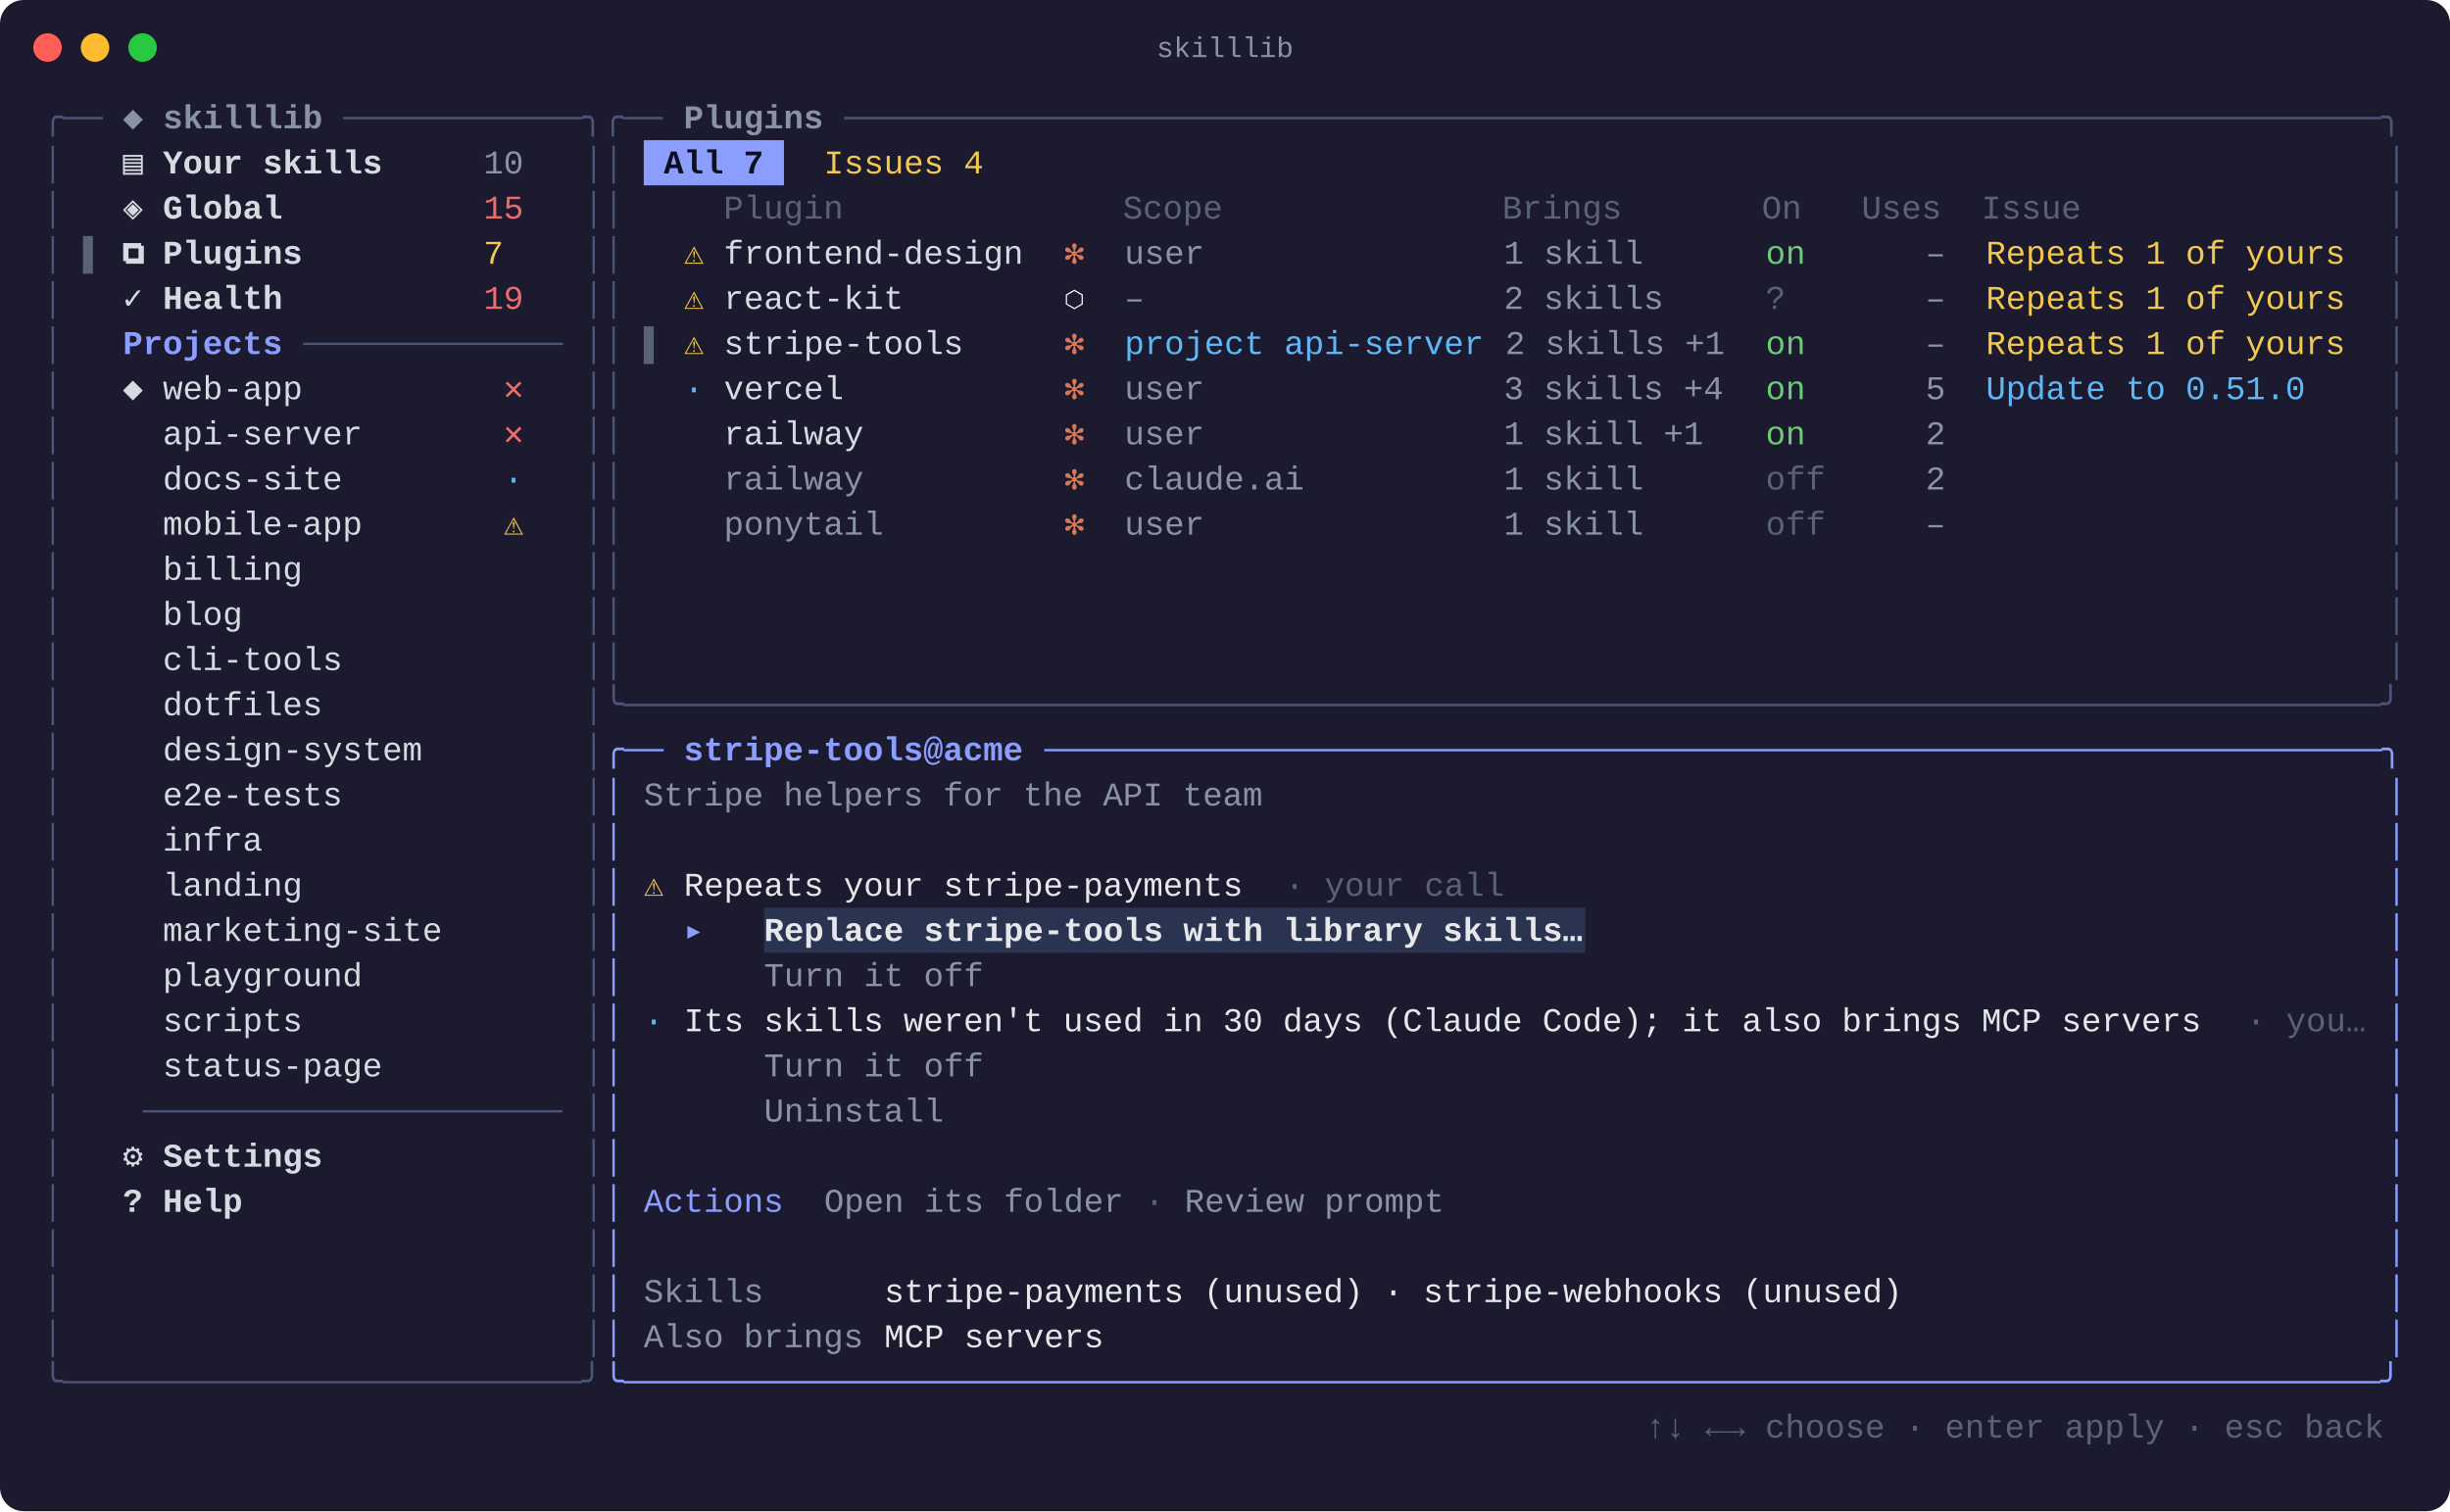
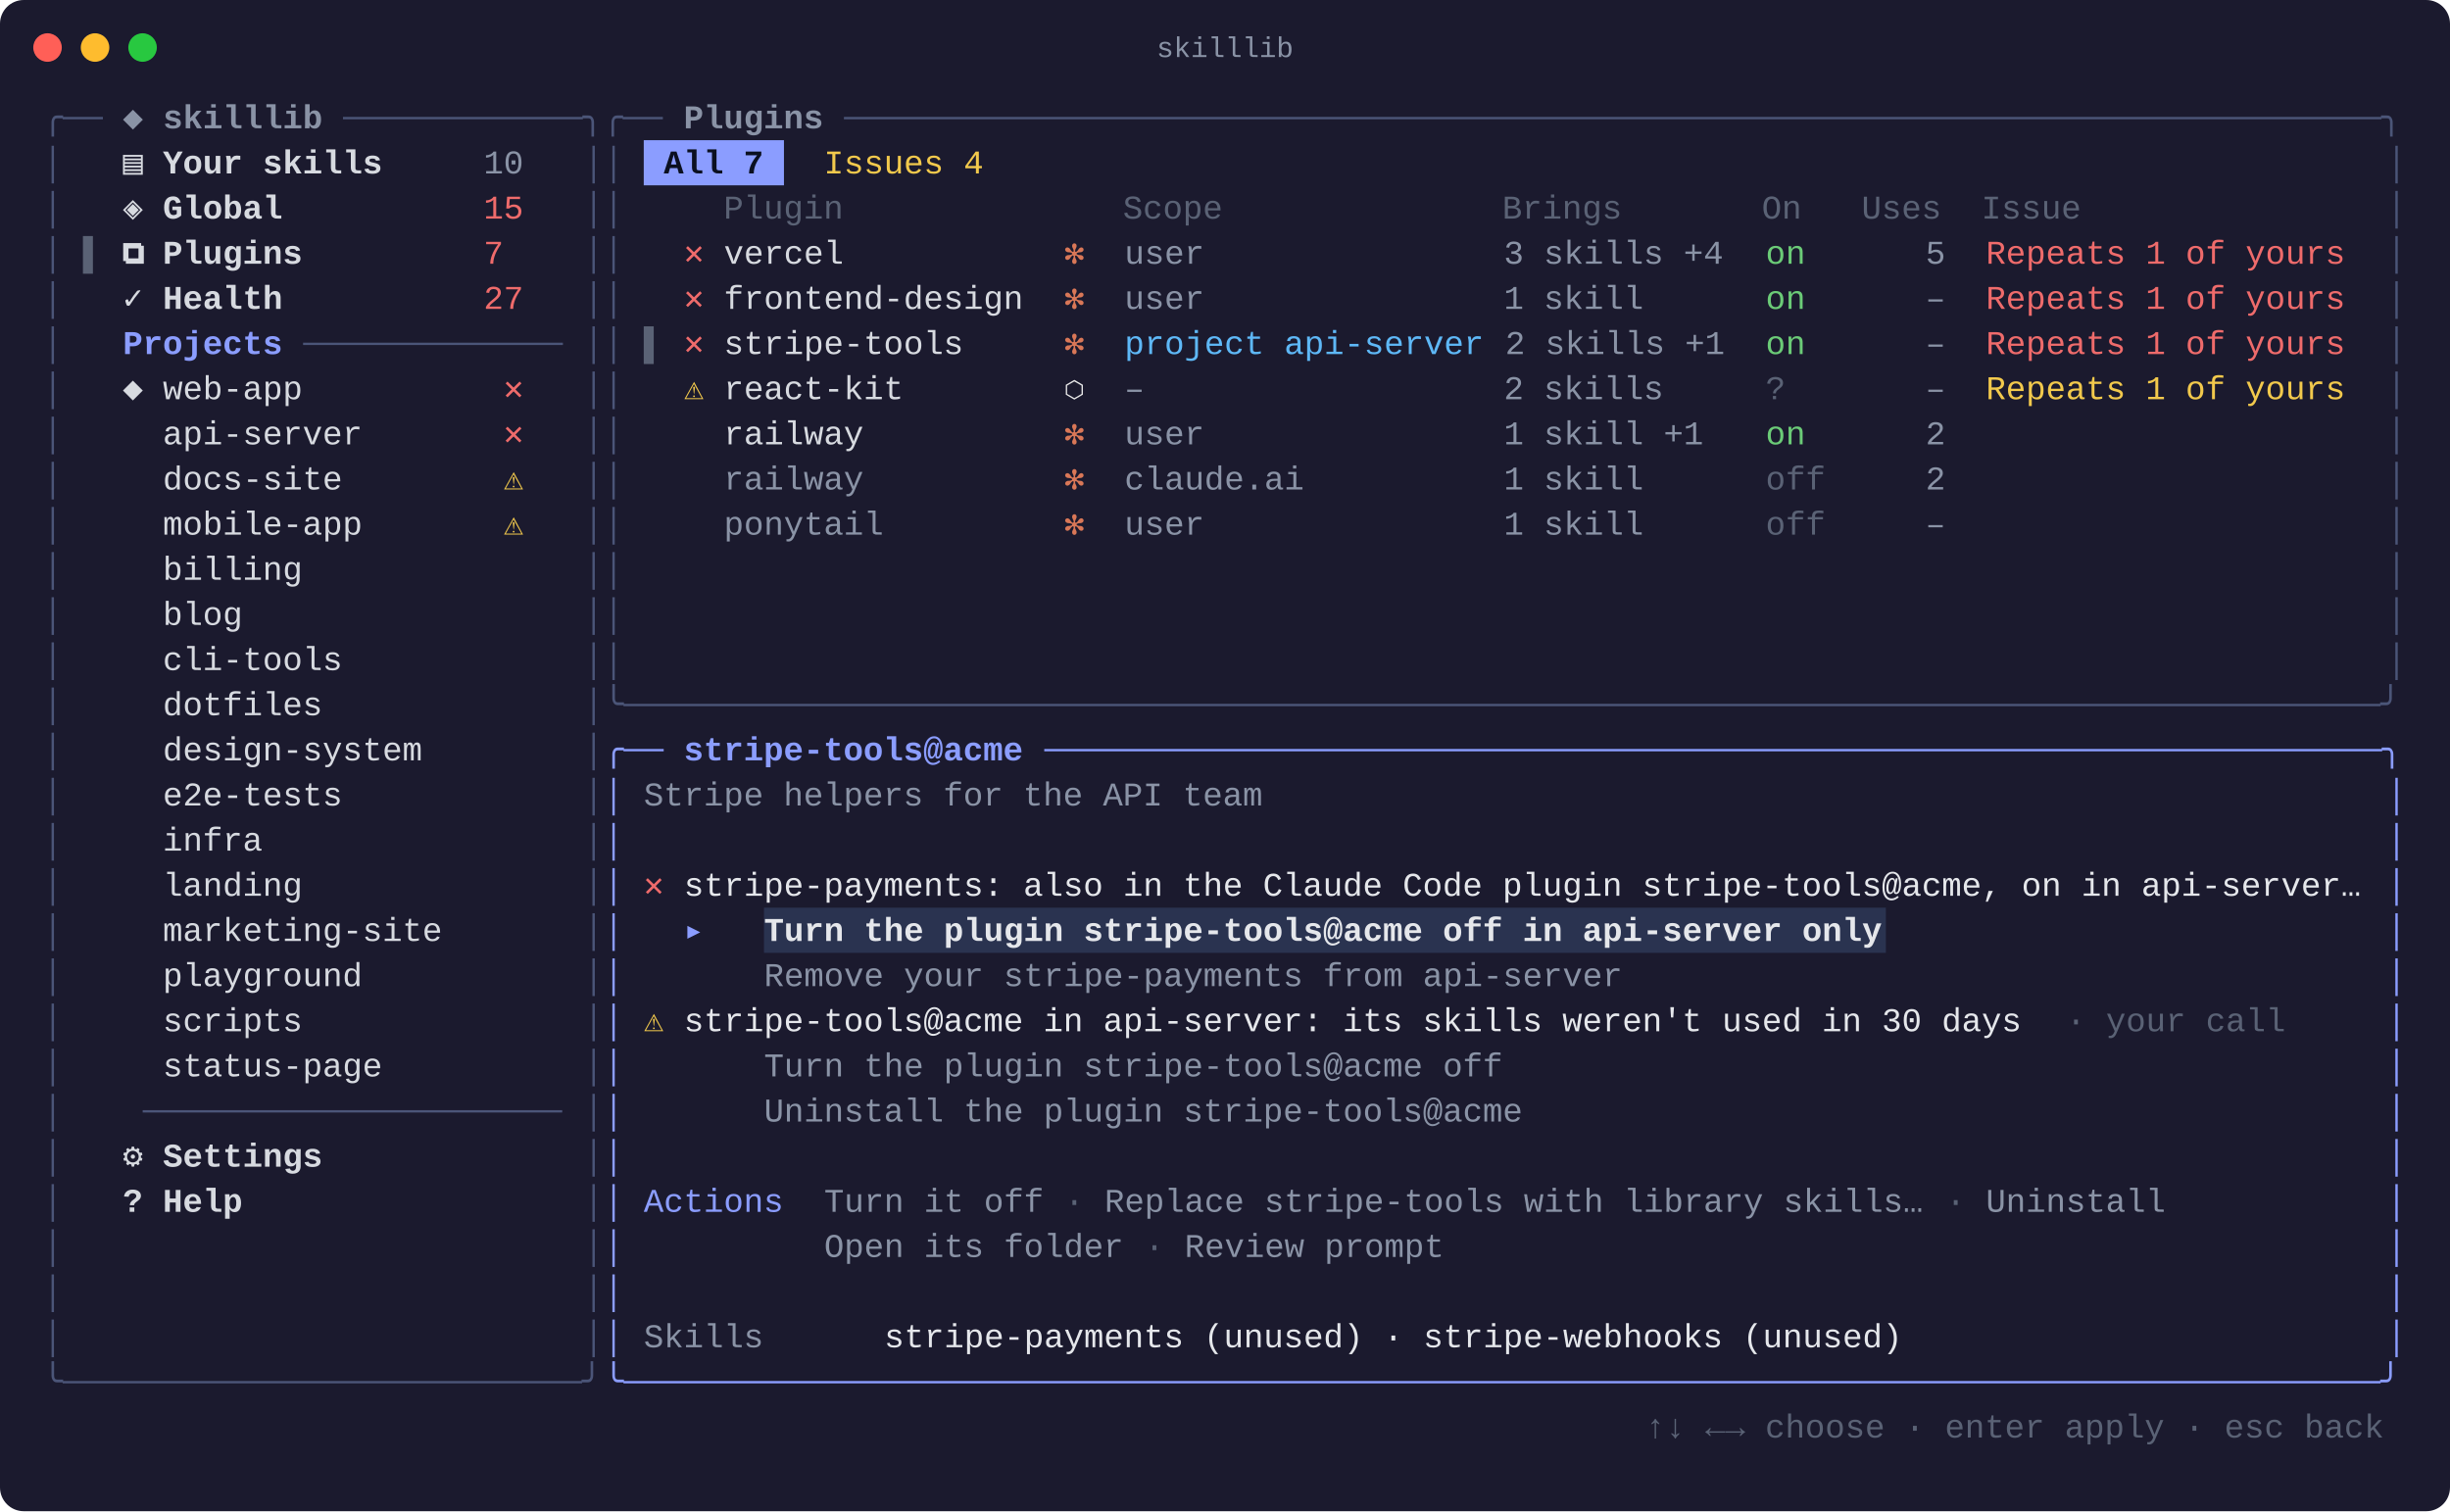
<svg xmlns="http://www.w3.org/2000/svg" width="1031" height="636" viewBox="0 0 1031 636" font-family="SFMono-Regular, Menlo, Consolas, 'Liberation Mono', monospace" font-size="14">
  <rect width="1031" height="636" rx="10" fill="#1b1a2e" />
  <circle cx="20" cy="20" r="6" fill="#ff5f57" />
  <circle cx="40" cy="20" r="6" fill="#febc2e" />
  <circle cx="60" cy="20" r="6" fill="#28c840" />
  <text x="515.5" y="24" fill="#8a93a6" font-size="12" text-anchor="middle">skilllib</text>
  <text x="18.0" y="54.0" fill="#4b5578" xml:space="preserve" textLength="25.3" lengthAdjust="spacingAndGlyphs">╭──</text>
  <text x="43.3" y="54.0" fill="#8a93a6" font-weight="bold" xml:space="preserve" textLength="101.2" lengthAdjust="spacingAndGlyphs"> ◆ skilllib </text>
  <text x="144.4" y="54.0" fill="#4b5578" xml:space="preserve" textLength="134.9" lengthAdjust="spacingAndGlyphs">────────────╮╭──</text>
  <text x="279.3" y="54.0" fill="#8a93a6" font-weight="bold" xml:space="preserve" textLength="75.9" lengthAdjust="spacingAndGlyphs"> Plugins </text>
  <text x="355.2" y="54.0" fill="#4b5578" xml:space="preserve" textLength="657.5" lengthAdjust="spacingAndGlyphs">─────────────────────────────────────────────────────────────────────────────╮</text>
  <text x="18.0" y="73.0" fill="#4b5578" xml:space="preserve" textLength="8.4" lengthAdjust="spacingAndGlyphs">│</text>
  <text x="51.7" y="73.0" fill="#d7dae0" font-weight="bold" xml:space="preserve" textLength="151.7" lengthAdjust="spacingAndGlyphs">▤ Your skills     </text>
  <text x="203.5" y="73.0" fill="#8a93a6" xml:space="preserve" textLength="33.7" lengthAdjust="spacingAndGlyphs">10  </text>
  <text x="245.6" y="73.0" fill="#4b5578" xml:space="preserve" textLength="16.9" lengthAdjust="spacingAndGlyphs">││</text>
  <rect x="270.9" y="59.0" width="59.0" height="19" fill="#8b9dff" />
  <text x="270.9" y="73.0" fill="#0b1020" font-weight="bold" xml:space="preserve" textLength="59.0" lengthAdjust="spacingAndGlyphs"> All 7 </text>
  <text x="338.3" y="73.0" fill="#f2c94c" xml:space="preserve" textLength="84.3" lengthAdjust="spacingAndGlyphs"> Issues 4 </text>
  <text x="1004.3" y="73.0" fill="#4b5578" xml:space="preserve" textLength="8.4" lengthAdjust="spacingAndGlyphs">│</text>
  <text x="18.0" y="92.0" fill="#4b5578" xml:space="preserve" textLength="8.4" lengthAdjust="spacingAndGlyphs">│</text>
  <text x="51.7" y="92.0" fill="#d7dae0" font-weight="bold" xml:space="preserve" textLength="151.7" lengthAdjust="spacingAndGlyphs">◈ Global          </text>
  <text x="203.5" y="92.0" fill="#ef6b6b" xml:space="preserve" textLength="33.7" lengthAdjust="spacingAndGlyphs">15  </text>
  <text x="245.6" y="92.0" fill="#4b5578" xml:space="preserve" textLength="16.9" lengthAdjust="spacingAndGlyphs">││</text>
  <text x="270.9" y="92.0" fill="#5a6275" xml:space="preserve" textLength="725.0" lengthAdjust="spacingAndGlyphs">    Plugin              Scope              Brings       On   Uses  Issue              </text>
  <text x="1004.3" y="92.0" fill="#4b5578" xml:space="preserve" textLength="8.4" lengthAdjust="spacingAndGlyphs">│</text>
  <text x="18.0" y="111.0" fill="#4b5578" xml:space="preserve" textLength="8.4" lengthAdjust="spacingAndGlyphs">│</text>
  <text x="34.9" y="111.0" fill="#5a6275" xml:space="preserve" textLength="16.9" lengthAdjust="spacingAndGlyphs">▌ </text>
  <text x="51.7" y="111.0" fill="#d7dae0" font-weight="bold" xml:space="preserve" textLength="151.7" lengthAdjust="spacingAndGlyphs">⧉ Plugins         </text>
-   <text x="203.5" y="111.0" fill="#f2c94c" xml:space="preserve" textLength="33.7" lengthAdjust="spacingAndGlyphs">7   </text>
+   <text x="203.5" y="111.0" fill="#ef6b6b" xml:space="preserve" textLength="33.7" lengthAdjust="spacingAndGlyphs">7   </text>
  <text x="245.6" y="111.0" fill="#4b5578" xml:space="preserve" textLength="16.9" lengthAdjust="spacingAndGlyphs">││</text>
-   <text x="287.8" y="111.0" fill="#f2c94c" xml:space="preserve" textLength="16.9" lengthAdjust="spacingAndGlyphs">⚠ </text>
-   <text x="304.6" y="111.0" fill="#d7dae0" xml:space="preserve" textLength="143.3" lengthAdjust="spacingAndGlyphs">frontend-design  </text>
+   <text x="287.8" y="111.0" fill="#ef6b6b" xml:space="preserve" textLength="16.9" lengthAdjust="spacingAndGlyphs">✕ </text>
+   <text x="304.6" y="111.0" fill="#d7dae0" xml:space="preserve" textLength="143.3" lengthAdjust="spacingAndGlyphs">vercel           </text>
  <text x="447.9" y="111.0" fill="#d97757" xml:space="preserve" textLength="25.3" lengthAdjust="spacingAndGlyphs">✻  </text>
-   <text x="473.2" y="111.0" fill="#8a93a6" xml:space="preserve" textLength="269.8" lengthAdjust="spacingAndGlyphs">user               1 skill      </text>
+   <text x="473.2" y="111.0" fill="#8a93a6" xml:space="preserve" textLength="269.8" lengthAdjust="spacingAndGlyphs">user               3 skills +4  </text>
  <text x="743.0" y="111.0" fill="#6bcb77" xml:space="preserve" textLength="33.7" lengthAdjust="spacingAndGlyphs">on  </text>
-   <text x="776.7" y="111.0" fill="#8a93a6" xml:space="preserve" textLength="50.6" lengthAdjust="spacingAndGlyphs">    – </text>
-   <text x="827.3" y="111.0" fill="#f2c94c" xml:space="preserve" textLength="168.6" lengthAdjust="spacingAndGlyphs"> Repeats 1 of yours </text>
+   <text x="776.7" y="111.0" fill="#8a93a6" xml:space="preserve" textLength="50.6" lengthAdjust="spacingAndGlyphs">    5 </text>
+   <text x="827.3" y="111.0" fill="#ef6b6b" xml:space="preserve" textLength="168.6" lengthAdjust="spacingAndGlyphs"> Repeats 1 of yours </text>
  <text x="1004.3" y="111.0" fill="#4b5578" xml:space="preserve" textLength="8.4" lengthAdjust="spacingAndGlyphs">│</text>
  <text x="18.0" y="130.0" fill="#4b5578" xml:space="preserve" textLength="8.4" lengthAdjust="spacingAndGlyphs">│</text>
  <text x="51.7" y="130.0" fill="#d7dae0" font-weight="bold" xml:space="preserve" textLength="151.7" lengthAdjust="spacingAndGlyphs">✓ Health          </text>
-   <text x="203.5" y="130.0" fill="#ef6b6b" xml:space="preserve" textLength="33.7" lengthAdjust="spacingAndGlyphs">19  </text>
+   <text x="203.5" y="130.0" fill="#ef6b6b" xml:space="preserve" textLength="33.7" lengthAdjust="spacingAndGlyphs">27  </text>
  <text x="245.6" y="130.0" fill="#4b5578" xml:space="preserve" textLength="16.9" lengthAdjust="spacingAndGlyphs">││</text>
-   <text x="287.8" y="130.0" fill="#f2c94c" xml:space="preserve" textLength="16.9" lengthAdjust="spacingAndGlyphs">⚠ </text>
-   <text x="304.6" y="130.0" fill="#d7dae0" xml:space="preserve" textLength="143.3" lengthAdjust="spacingAndGlyphs">react-kit        </text>
-   <text x="447.9" y="130.0" fill="#e8e8e8" xml:space="preserve" textLength="25.3" lengthAdjust="spacingAndGlyphs">⬡  </text>
-   <text x="473.2" y="130.0" fill="#8a93a6" xml:space="preserve" textLength="269.8" lengthAdjust="spacingAndGlyphs">–                  2 skills     </text>
-   <text x="743.0" y="130.0" fill="#5a6275" xml:space="preserve" textLength="33.7" lengthAdjust="spacingAndGlyphs">?   </text>
+   <text x="287.8" y="130.0" fill="#ef6b6b" xml:space="preserve" textLength="16.9" lengthAdjust="spacingAndGlyphs">✕ </text>
+   <text x="304.6" y="130.0" fill="#d7dae0" xml:space="preserve" textLength="143.3" lengthAdjust="spacingAndGlyphs">frontend-design  </text>
+   <text x="447.9" y="130.0" fill="#d97757" xml:space="preserve" textLength="25.3" lengthAdjust="spacingAndGlyphs">✻  </text>
+   <text x="473.2" y="130.0" fill="#8a93a6" xml:space="preserve" textLength="269.8" lengthAdjust="spacingAndGlyphs">user               1 skill      </text>
+   <text x="743.0" y="130.0" fill="#6bcb77" xml:space="preserve" textLength="33.7" lengthAdjust="spacingAndGlyphs">on  </text>
  <text x="776.7" y="130.0" fill="#8a93a6" xml:space="preserve" textLength="50.6" lengthAdjust="spacingAndGlyphs">    – </text>
-   <text x="827.3" y="130.0" fill="#f2c94c" xml:space="preserve" textLength="168.6" lengthAdjust="spacingAndGlyphs"> Repeats 1 of yours </text>
+   <text x="827.3" y="130.0" fill="#ef6b6b" xml:space="preserve" textLength="168.6" lengthAdjust="spacingAndGlyphs"> Repeats 1 of yours </text>
  <text x="1004.3" y="130.0" fill="#4b5578" xml:space="preserve" textLength="8.4" lengthAdjust="spacingAndGlyphs">│</text>
  <text x="18.0" y="149.0" fill="#4b5578" xml:space="preserve" textLength="8.4" lengthAdjust="spacingAndGlyphs">│</text>
  <text x="34.9" y="149.0" fill="#8b9dff" font-weight="bold" xml:space="preserve" textLength="92.7" lengthAdjust="spacingAndGlyphs">  Projects </text>
  <text x="127.6" y="149.0" fill="#4b5578" xml:space="preserve" textLength="109.6" lengthAdjust="spacingAndGlyphs">─────────────</text>
  <text x="245.6" y="149.0" fill="#4b5578" xml:space="preserve" textLength="16.9" lengthAdjust="spacingAndGlyphs">││</text>
  <text x="270.9" y="149.0" fill="#5a6275" xml:space="preserve" textLength="16.9" lengthAdjust="spacingAndGlyphs">▌ </text>
-   <text x="287.8" y="149.0" fill="#f2c94c" xml:space="preserve" textLength="16.9" lengthAdjust="spacingAndGlyphs">⚠ </text>
+   <text x="287.8" y="149.0" fill="#ef6b6b" xml:space="preserve" textLength="16.9" lengthAdjust="spacingAndGlyphs">✕ </text>
  <text x="304.6" y="149.0" fill="#d7dae0" xml:space="preserve" textLength="143.3" lengthAdjust="spacingAndGlyphs">stripe-tools     </text>
  <text x="447.9" y="149.0" fill="#d97757" xml:space="preserve" textLength="25.3" lengthAdjust="spacingAndGlyphs">✻  </text>
  <text x="473.2" y="149.0" fill="#5eb8f7" xml:space="preserve" textLength="160.2" lengthAdjust="spacingAndGlyphs">project api-server </text>
  <text x="633.4" y="149.0" fill="#8a93a6" xml:space="preserve" textLength="109.6" lengthAdjust="spacingAndGlyphs">2 skills +1  </text>
  <text x="743.0" y="149.0" fill="#6bcb77" xml:space="preserve" textLength="33.7" lengthAdjust="spacingAndGlyphs">on  </text>
  <text x="776.7" y="149.0" fill="#8a93a6" xml:space="preserve" textLength="50.6" lengthAdjust="spacingAndGlyphs">    – </text>
-   <text x="827.3" y="149.0" fill="#f2c94c" xml:space="preserve" textLength="168.6" lengthAdjust="spacingAndGlyphs"> Repeats 1 of yours </text>
+   <text x="827.3" y="149.0" fill="#ef6b6b" xml:space="preserve" textLength="168.6" lengthAdjust="spacingAndGlyphs"> Repeats 1 of yours </text>
  <text x="1004.3" y="149.0" fill="#4b5578" xml:space="preserve" textLength="8.4" lengthAdjust="spacingAndGlyphs">│</text>
  <text x="18.0" y="168.0" fill="#4b5578" xml:space="preserve" textLength="8.4" lengthAdjust="spacingAndGlyphs">│</text>
  <text x="51.7" y="168.0" fill="#d7dae0" xml:space="preserve" textLength="160.2" lengthAdjust="spacingAndGlyphs">◆ web-app          </text>
  <text x="211.9" y="168.0" fill="#ef6b6b" xml:space="preserve" textLength="25.3" lengthAdjust="spacingAndGlyphs">✕  </text>
  <text x="245.6" y="168.0" fill="#4b5578" xml:space="preserve" textLength="16.9" lengthAdjust="spacingAndGlyphs">││</text>
-   <text x="287.8" y="168.0" fill="#5eb8f7" xml:space="preserve" textLength="16.9" lengthAdjust="spacingAndGlyphs">· </text>
-   <text x="304.6" y="168.0" fill="#d7dae0" xml:space="preserve" textLength="143.3" lengthAdjust="spacingAndGlyphs">vercel           </text>
-   <text x="447.9" y="168.0" fill="#d97757" xml:space="preserve" textLength="25.3" lengthAdjust="spacingAndGlyphs">✻  </text>
-   <text x="473.2" y="168.0" fill="#8a93a6" xml:space="preserve" textLength="269.8" lengthAdjust="spacingAndGlyphs">user               3 skills +4  </text>
-   <text x="743.0" y="168.0" fill="#6bcb77" xml:space="preserve" textLength="33.7" lengthAdjust="spacingAndGlyphs">on  </text>
-   <text x="776.7" y="168.0" fill="#8a93a6" xml:space="preserve" textLength="50.6" lengthAdjust="spacingAndGlyphs">    5 </text>
-   <text x="827.3" y="168.0" fill="#5eb8f7" xml:space="preserve" textLength="168.6" lengthAdjust="spacingAndGlyphs"> Update to 0.51.0   </text>
+   <text x="287.8" y="168.0" fill="#f2c94c" xml:space="preserve" textLength="16.9" lengthAdjust="spacingAndGlyphs">⚠ </text>
+   <text x="304.6" y="168.0" fill="#d7dae0" xml:space="preserve" textLength="143.3" lengthAdjust="spacingAndGlyphs">react-kit        </text>
+   <text x="447.9" y="168.0" fill="#e8e8e8" xml:space="preserve" textLength="25.3" lengthAdjust="spacingAndGlyphs">⬡  </text>
+   <text x="473.2" y="168.0" fill="#8a93a6" xml:space="preserve" textLength="269.8" lengthAdjust="spacingAndGlyphs">–                  2 skills     </text>
+   <text x="743.0" y="168.0" fill="#5a6275" xml:space="preserve" textLength="33.7" lengthAdjust="spacingAndGlyphs">?   </text>
+   <text x="776.7" y="168.0" fill="#8a93a6" xml:space="preserve" textLength="50.6" lengthAdjust="spacingAndGlyphs">    – </text>
+   <text x="827.3" y="168.0" fill="#f2c94c" xml:space="preserve" textLength="168.6" lengthAdjust="spacingAndGlyphs"> Repeats 1 of yours </text>
  <text x="1004.3" y="168.0" fill="#4b5578" xml:space="preserve" textLength="8.4" lengthAdjust="spacingAndGlyphs">│</text>
  <text x="18.0" y="187.0" fill="#4b5578" xml:space="preserve" textLength="8.4" lengthAdjust="spacingAndGlyphs">│</text>
  <text x="51.7" y="187.0" fill="#d7dae0" xml:space="preserve" textLength="160.2" lengthAdjust="spacingAndGlyphs">  api-server       </text>
  <text x="211.9" y="187.0" fill="#ef6b6b" xml:space="preserve" textLength="25.3" lengthAdjust="spacingAndGlyphs">✕  </text>
  <text x="245.6" y="187.0" fill="#4b5578" xml:space="preserve" textLength="16.9" lengthAdjust="spacingAndGlyphs">││</text>
  <text x="287.8" y="187.0" fill="#d7dae0" xml:space="preserve" textLength="160.2" lengthAdjust="spacingAndGlyphs">  railway          </text>
  <text x="447.9" y="187.0" fill="#d97757" xml:space="preserve" textLength="25.3" lengthAdjust="spacingAndGlyphs">✻  </text>
  <text x="473.2" y="187.0" fill="#8a93a6" xml:space="preserve" textLength="269.8" lengthAdjust="spacingAndGlyphs">user               1 skill +1   </text>
  <text x="743.0" y="187.0" fill="#6bcb77" xml:space="preserve" textLength="33.7" lengthAdjust="spacingAndGlyphs">on  </text>
  <text x="776.7" y="187.0" fill="#8a93a6" xml:space="preserve" textLength="50.6" lengthAdjust="spacingAndGlyphs">    2 </text>
  <text x="1004.3" y="187.0" fill="#4b5578" xml:space="preserve" textLength="8.4" lengthAdjust="spacingAndGlyphs">│</text>
  <text x="18.0" y="206.0" fill="#4b5578" xml:space="preserve" textLength="8.4" lengthAdjust="spacingAndGlyphs">│</text>
  <text x="51.7" y="206.0" fill="#d7dae0" xml:space="preserve" textLength="160.2" lengthAdjust="spacingAndGlyphs">  docs-site        </text>
-   <text x="211.9" y="206.0" fill="#5eb8f7" xml:space="preserve" textLength="25.3" lengthAdjust="spacingAndGlyphs">·  </text>
+   <text x="211.9" y="206.0" fill="#f2c94c" xml:space="preserve" textLength="25.3" lengthAdjust="spacingAndGlyphs">⚠  </text>
  <text x="245.6" y="206.0" fill="#4b5578" xml:space="preserve" textLength="16.9" lengthAdjust="spacingAndGlyphs">││</text>
  <text x="304.6" y="206.0" fill="#8a93a6" xml:space="preserve" textLength="143.3" lengthAdjust="spacingAndGlyphs">railway          </text>
  <text x="447.9" y="206.0" fill="#d97757" xml:space="preserve" textLength="25.3" lengthAdjust="spacingAndGlyphs">✻  </text>
  <text x="473.2" y="206.0" fill="#8a93a6" xml:space="preserve" textLength="269.8" lengthAdjust="spacingAndGlyphs">claude.ai          1 skill      </text>
  <text x="743.0" y="206.0" fill="#5a6275" xml:space="preserve" textLength="33.7" lengthAdjust="spacingAndGlyphs">off </text>
  <text x="776.7" y="206.0" fill="#8a93a6" xml:space="preserve" textLength="50.6" lengthAdjust="spacingAndGlyphs">    2 </text>
  <text x="1004.3" y="206.0" fill="#4b5578" xml:space="preserve" textLength="8.4" lengthAdjust="spacingAndGlyphs">│</text>
  <text x="18.0" y="225.0" fill="#4b5578" xml:space="preserve" textLength="8.4" lengthAdjust="spacingAndGlyphs">│</text>
  <text x="51.7" y="225.0" fill="#d7dae0" xml:space="preserve" textLength="160.2" lengthAdjust="spacingAndGlyphs">  mobile-app       </text>
  <text x="211.9" y="225.0" fill="#f2c94c" xml:space="preserve" textLength="25.3" lengthAdjust="spacingAndGlyphs">⚠  </text>
  <text x="245.6" y="225.0" fill="#4b5578" xml:space="preserve" textLength="16.9" lengthAdjust="spacingAndGlyphs">││</text>
  <text x="304.6" y="225.0" fill="#8a93a6" xml:space="preserve" textLength="143.3" lengthAdjust="spacingAndGlyphs">ponytail         </text>
  <text x="447.9" y="225.0" fill="#d97757" xml:space="preserve" textLength="25.3" lengthAdjust="spacingAndGlyphs">✻  </text>
  <text x="473.2" y="225.0" fill="#8a93a6" xml:space="preserve" textLength="269.8" lengthAdjust="spacingAndGlyphs">user               1 skill      </text>
  <text x="743.0" y="225.0" fill="#5a6275" xml:space="preserve" textLength="33.7" lengthAdjust="spacingAndGlyphs">off </text>
  <text x="776.7" y="225.0" fill="#8a93a6" xml:space="preserve" textLength="50.6" lengthAdjust="spacingAndGlyphs">    – </text>
  <text x="1004.3" y="225.0" fill="#4b5578" xml:space="preserve" textLength="8.4" lengthAdjust="spacingAndGlyphs">│</text>
  <text x="18.0" y="244.0" fill="#4b5578" xml:space="preserve" textLength="8.4" lengthAdjust="spacingAndGlyphs">│</text>
  <text x="51.7" y="244.0" fill="#d7dae0" xml:space="preserve" textLength="193.9" lengthAdjust="spacingAndGlyphs">  billing              </text>
  <text x="245.6" y="244.0" fill="#4b5578" xml:space="preserve" textLength="16.9" lengthAdjust="spacingAndGlyphs">││</text>
  <text x="1004.3" y="244.0" fill="#4b5578" xml:space="preserve" textLength="8.4" lengthAdjust="spacingAndGlyphs">│</text>
  <text x="18.0" y="263.0" fill="#4b5578" xml:space="preserve" textLength="8.4" lengthAdjust="spacingAndGlyphs">│</text>
  <text x="51.7" y="263.0" fill="#d7dae0" xml:space="preserve" textLength="193.9" lengthAdjust="spacingAndGlyphs">  blog                 </text>
  <text x="245.6" y="263.0" fill="#4b5578" xml:space="preserve" textLength="16.9" lengthAdjust="spacingAndGlyphs">││</text>
  <text x="1004.3" y="263.0" fill="#4b5578" xml:space="preserve" textLength="8.4" lengthAdjust="spacingAndGlyphs">│</text>
  <text x="18.0" y="282.0" fill="#4b5578" xml:space="preserve" textLength="8.4" lengthAdjust="spacingAndGlyphs">│</text>
  <text x="51.7" y="282.0" fill="#d7dae0" xml:space="preserve" textLength="193.9" lengthAdjust="spacingAndGlyphs">  cli-tools            </text>
  <text x="245.6" y="282.0" fill="#4b5578" xml:space="preserve" textLength="16.9" lengthAdjust="spacingAndGlyphs">││</text>
  <text x="1004.3" y="282.0" fill="#4b5578" xml:space="preserve" textLength="8.4" lengthAdjust="spacingAndGlyphs">│</text>
  <text x="18.0" y="301.0" fill="#4b5578" xml:space="preserve" textLength="8.4" lengthAdjust="spacingAndGlyphs">│</text>
  <text x="51.7" y="301.0" fill="#d7dae0" xml:space="preserve" textLength="193.9" lengthAdjust="spacingAndGlyphs">  dotfiles             </text>
  <text x="245.6" y="301.0" fill="#4b5578" xml:space="preserve" textLength="767.1" lengthAdjust="spacingAndGlyphs">│╰────────────────────────────────────────────────────────────────────────────────────────╯</text>
  <text x="18.0" y="320.0" fill="#4b5578" xml:space="preserve" textLength="8.4" lengthAdjust="spacingAndGlyphs">│</text>
  <text x="51.7" y="320.0" fill="#d7dae0" xml:space="preserve" textLength="193.9" lengthAdjust="spacingAndGlyphs">  design-system        </text>
  <text x="245.6" y="320.0" fill="#4b5578" xml:space="preserve" textLength="8.4" lengthAdjust="spacingAndGlyphs">│</text>
  <text x="254.0" y="320.0" fill="#8b9dff" xml:space="preserve" textLength="25.3" lengthAdjust="spacingAndGlyphs">╭──</text>
  <text x="279.3" y="320.0" fill="#8b9dff" font-weight="bold" xml:space="preserve" textLength="160.2" lengthAdjust="spacingAndGlyphs"> stripe-tools@acme </text>
  <text x="439.5" y="320.0" fill="#8b9dff" xml:space="preserve" textLength="573.2" lengthAdjust="spacingAndGlyphs">───────────────────────────────────────────────────────────────────╮</text>
  <text x="18.0" y="339.0" fill="#4b5578" xml:space="preserve" textLength="8.4" lengthAdjust="spacingAndGlyphs">│</text>
  <text x="51.7" y="339.0" fill="#d7dae0" xml:space="preserve" textLength="193.9" lengthAdjust="spacingAndGlyphs">  e2e-tests            </text>
  <text x="245.6" y="339.0" fill="#4b5578" xml:space="preserve" textLength="8.4" lengthAdjust="spacingAndGlyphs">│</text>
  <text x="254.0" y="339.0" fill="#8b9dff" xml:space="preserve" textLength="8.4" lengthAdjust="spacingAndGlyphs">│</text>
  <text x="270.9" y="339.0" fill="#8a93a6" xml:space="preserve" textLength="261.3" lengthAdjust="spacingAndGlyphs">Stripe helpers for the API team</text>
  <text x="1004.3" y="339.0" fill="#8b9dff" xml:space="preserve" textLength="8.4" lengthAdjust="spacingAndGlyphs">│</text>
  <text x="18.0" y="358.0" fill="#4b5578" xml:space="preserve" textLength="8.4" lengthAdjust="spacingAndGlyphs">│</text>
  <text x="51.7" y="358.0" fill="#d7dae0" xml:space="preserve" textLength="193.9" lengthAdjust="spacingAndGlyphs">  infra                </text>
  <text x="245.6" y="358.0" fill="#4b5578" xml:space="preserve" textLength="8.4" lengthAdjust="spacingAndGlyphs">│</text>
  <text x="254.0" y="358.0" fill="#8b9dff" xml:space="preserve" textLength="8.4" lengthAdjust="spacingAndGlyphs">│</text>
  <text x="1004.3" y="358.0" fill="#8b9dff" xml:space="preserve" textLength="8.4" lengthAdjust="spacingAndGlyphs">│</text>
  <text x="18.0" y="377.0" fill="#4b5578" xml:space="preserve" textLength="8.4" lengthAdjust="spacingAndGlyphs">│</text>
  <text x="51.7" y="377.0" fill="#d7dae0" xml:space="preserve" textLength="193.9" lengthAdjust="spacingAndGlyphs">  landing              </text>
  <text x="245.6" y="377.0" fill="#4b5578" xml:space="preserve" textLength="8.4" lengthAdjust="spacingAndGlyphs">│</text>
  <text x="254.0" y="377.0" fill="#8b9dff" xml:space="preserve" textLength="8.4" lengthAdjust="spacingAndGlyphs">│</text>
-   <text x="270.9" y="377.0" fill="#f2c94c" xml:space="preserve" textLength="16.9" lengthAdjust="spacingAndGlyphs">⚠ </text>
-   <text x="287.8" y="377.0" fill="#e5e7eb" xml:space="preserve" textLength="236.0" lengthAdjust="spacingAndGlyphs">Repeats your stripe-payments</text>
-   <text x="523.8" y="377.0" fill="#5a6275" xml:space="preserve" textLength="109.6" lengthAdjust="spacingAndGlyphs">  · your call</text>
+   <text x="270.9" y="377.0" fill="#ef6b6b" xml:space="preserve" textLength="16.9" lengthAdjust="spacingAndGlyphs">✕ </text>
+   <text x="287.8" y="377.0" fill="#e5e7eb" xml:space="preserve" textLength="708.1" lengthAdjust="spacingAndGlyphs">stripe-payments: also in the Claude Code plugin stripe-tools@acme, on in api-server…</text>
  <text x="1004.3" y="377.0" fill="#8b9dff" xml:space="preserve" textLength="8.4" lengthAdjust="spacingAndGlyphs">│</text>
  <text x="18.0" y="396.0" fill="#4b5578" xml:space="preserve" textLength="8.4" lengthAdjust="spacingAndGlyphs">│</text>
  <text x="51.7" y="396.0" fill="#d7dae0" xml:space="preserve" textLength="193.9" lengthAdjust="spacingAndGlyphs">  marketing-site       </text>
  <text x="245.6" y="396.0" fill="#4b5578" xml:space="preserve" textLength="8.4" lengthAdjust="spacingAndGlyphs">│</text>
  <text x="254.0" y="396.0" fill="#8b9dff" xml:space="preserve" textLength="8.4" lengthAdjust="spacingAndGlyphs">│</text>
  <text x="270.9" y="396.0" fill="#8b9dff" xml:space="preserve" textLength="33.7" lengthAdjust="spacingAndGlyphs">  ▸ </text>
-   <rect x="321.5" y="382.0" width="345.6" height="19" fill="#2a3350" />
-   <text x="321.5" y="396.0" fill="#e5e7eb" font-weight="bold" xml:space="preserve" textLength="345.6" lengthAdjust="spacingAndGlyphs">Replace stripe-tools with library skills…</text>
+   <rect x="321.5" y="382.0" width="472.1" height="19" fill="#2a3350" />
+   <text x="321.5" y="396.0" fill="#e5e7eb" font-weight="bold" xml:space="preserve" textLength="472.1" lengthAdjust="spacingAndGlyphs">Turn the plugin stripe-tools@acme off in api-server only</text>
  <text x="1004.3" y="396.0" fill="#8b9dff" xml:space="preserve" textLength="8.4" lengthAdjust="spacingAndGlyphs">│</text>
  <text x="18.0" y="415.0" fill="#4b5578" xml:space="preserve" textLength="8.4" lengthAdjust="spacingAndGlyphs">│</text>
  <text x="51.7" y="415.0" fill="#d7dae0" xml:space="preserve" textLength="193.9" lengthAdjust="spacingAndGlyphs">  playground           </text>
  <text x="245.6" y="415.0" fill="#4b5578" xml:space="preserve" textLength="8.4" lengthAdjust="spacingAndGlyphs">│</text>
  <text x="254.0" y="415.0" fill="#8b9dff" xml:space="preserve" textLength="8.4" lengthAdjust="spacingAndGlyphs">│</text>
-   <text x="321.5" y="415.0" fill="#8a93a6" xml:space="preserve" textLength="92.7" lengthAdjust="spacingAndGlyphs">Turn it off</text>
+   <text x="321.5" y="415.0" fill="#8a93a6" xml:space="preserve" textLength="362.5" lengthAdjust="spacingAndGlyphs">Remove your stripe-payments from api-server</text>
  <text x="1004.3" y="415.0" fill="#8b9dff" xml:space="preserve" textLength="8.4" lengthAdjust="spacingAndGlyphs">│</text>
  <text x="18.0" y="434.0" fill="#4b5578" xml:space="preserve" textLength="8.4" lengthAdjust="spacingAndGlyphs">│</text>
  <text x="51.7" y="434.0" fill="#d7dae0" xml:space="preserve" textLength="193.9" lengthAdjust="spacingAndGlyphs">  scripts              </text>
  <text x="245.6" y="434.0" fill="#4b5578" xml:space="preserve" textLength="8.4" lengthAdjust="spacingAndGlyphs">│</text>
  <text x="254.0" y="434.0" fill="#8b9dff" xml:space="preserve" textLength="8.4" lengthAdjust="spacingAndGlyphs">│</text>
-   <text x="270.9" y="434.0" fill="#5eb8f7" xml:space="preserve" textLength="16.9" lengthAdjust="spacingAndGlyphs">· </text>
-   <text x="287.8" y="434.0" fill="#e5e7eb" xml:space="preserve" textLength="640.7" lengthAdjust="spacingAndGlyphs">Its skills weren't used in 30 days (Claude Code); it also brings MCP servers</text>
-   <text x="928.4" y="434.0" fill="#5a6275" xml:space="preserve" textLength="67.4" lengthAdjust="spacingAndGlyphs">  · you…</text>
+   <text x="270.9" y="434.0" fill="#f2c94c" xml:space="preserve" textLength="16.9" lengthAdjust="spacingAndGlyphs">⚠ </text>
+   <text x="287.8" y="434.0" fill="#e5e7eb" xml:space="preserve" textLength="564.8" lengthAdjust="spacingAndGlyphs">stripe-tools@acme in api-server: its skills weren't used in 30 days</text>
+   <text x="852.6" y="434.0" fill="#5a6275" xml:space="preserve" textLength="109.6" lengthAdjust="spacingAndGlyphs">  · your call</text>
  <text x="1004.3" y="434.0" fill="#8b9dff" xml:space="preserve" textLength="8.4" lengthAdjust="spacingAndGlyphs">│</text>
  <text x="18.0" y="453.0" fill="#4b5578" xml:space="preserve" textLength="8.4" lengthAdjust="spacingAndGlyphs">│</text>
  <text x="51.7" y="453.0" fill="#d7dae0" xml:space="preserve" textLength="193.9" lengthAdjust="spacingAndGlyphs">  status-page          </text>
  <text x="245.6" y="453.0" fill="#4b5578" xml:space="preserve" textLength="8.4" lengthAdjust="spacingAndGlyphs">│</text>
  <text x="254.0" y="453.0" fill="#8b9dff" xml:space="preserve" textLength="8.4" lengthAdjust="spacingAndGlyphs">│</text>
-   <text x="321.5" y="453.0" fill="#8a93a6" xml:space="preserve" textLength="92.7" lengthAdjust="spacingAndGlyphs">Turn it off</text>
+   <text x="321.5" y="453.0" fill="#8a93a6" xml:space="preserve" textLength="311.9" lengthAdjust="spacingAndGlyphs">Turn the plugin stripe-tools@acme off</text>
  <text x="1004.3" y="453.0" fill="#8b9dff" xml:space="preserve" textLength="8.4" lengthAdjust="spacingAndGlyphs">│</text>
  <text x="18.0" y="472.0" fill="#4b5578" xml:space="preserve" textLength="8.4" lengthAdjust="spacingAndGlyphs">│</text>
  <text x="60.1" y="472.0" fill="#4b5578" xml:space="preserve" textLength="177.0" lengthAdjust="spacingAndGlyphs">─────────────────────</text>
  <text x="245.6" y="472.0" fill="#4b5578" xml:space="preserve" textLength="8.4" lengthAdjust="spacingAndGlyphs">│</text>
  <text x="254.0" y="472.0" fill="#8b9dff" xml:space="preserve" textLength="8.4" lengthAdjust="spacingAndGlyphs">│</text>
-   <text x="321.5" y="472.0" fill="#8a93a6" xml:space="preserve" textLength="75.9" lengthAdjust="spacingAndGlyphs">Uninstall</text>
+   <text x="321.5" y="472.0" fill="#8a93a6" xml:space="preserve" textLength="320.3" lengthAdjust="spacingAndGlyphs">Uninstall the plugin stripe-tools@acme</text>
  <text x="1004.3" y="472.0" fill="#8b9dff" xml:space="preserve" textLength="8.4" lengthAdjust="spacingAndGlyphs">│</text>
  <text x="18.0" y="491.0" fill="#4b5578" xml:space="preserve" textLength="8.4" lengthAdjust="spacingAndGlyphs">│</text>
  <text x="51.7" y="491.0" fill="#d7dae0" font-weight="bold" xml:space="preserve" textLength="185.5" lengthAdjust="spacingAndGlyphs">⚙ Settings            </text>
  <text x="245.6" y="491.0" fill="#4b5578" xml:space="preserve" textLength="8.4" lengthAdjust="spacingAndGlyphs">│</text>
  <text x="254.0" y="491.0" fill="#8b9dff" xml:space="preserve" textLength="8.4" lengthAdjust="spacingAndGlyphs">│</text>
  <text x="1004.3" y="491.0" fill="#8b9dff" xml:space="preserve" textLength="8.4" lengthAdjust="spacingAndGlyphs">│</text>
  <text x="18.0" y="510.0" fill="#4b5578" xml:space="preserve" textLength="8.4" lengthAdjust="spacingAndGlyphs">│</text>
  <text x="51.7" y="510.0" fill="#d7dae0" font-weight="bold" xml:space="preserve" textLength="185.5" lengthAdjust="spacingAndGlyphs">? Help                </text>
  <text x="245.6" y="510.0" fill="#4b5578" xml:space="preserve" textLength="8.4" lengthAdjust="spacingAndGlyphs">│</text>
  <text x="254.0" y="510.0" fill="#8b9dff" xml:space="preserve" textLength="8.4" lengthAdjust="spacingAndGlyphs">│</text>
  <text x="270.9" y="510.0" fill="#8b9dff" xml:space="preserve" textLength="75.9" lengthAdjust="spacingAndGlyphs">Actions  </text>
-   <text x="346.8" y="510.0" fill="#8a93a6" xml:space="preserve" textLength="126.4" lengthAdjust="spacingAndGlyphs">Open its folder</text>
-   <text x="473.2" y="510.0" fill="#5a6275" xml:space="preserve" textLength="25.3" lengthAdjust="spacingAndGlyphs"> · </text>
-   <text x="498.5" y="510.0" fill="#8a93a6" xml:space="preserve" textLength="109.6" lengthAdjust="spacingAndGlyphs">Review prompt</text>
+   <text x="346.8" y="510.0" fill="#8a93a6" xml:space="preserve" textLength="92.7" lengthAdjust="spacingAndGlyphs">Turn it off</text>
+   <text x="439.5" y="510.0" fill="#5a6275" xml:space="preserve" textLength="25.3" lengthAdjust="spacingAndGlyphs"> · </text>
+   <text x="464.8" y="510.0" fill="#8a93a6" xml:space="preserve" textLength="345.6" lengthAdjust="spacingAndGlyphs">Replace stripe-tools with library skills…</text>
+   <text x="810.4" y="510.0" fill="#5a6275" xml:space="preserve" textLength="25.3" lengthAdjust="spacingAndGlyphs"> · </text>
+   <text x="835.7" y="510.0" fill="#8a93a6" xml:space="preserve" textLength="75.9" lengthAdjust="spacingAndGlyphs">Uninstall</text>
  <text x="1004.3" y="510.0" fill="#8b9dff" xml:space="preserve" textLength="8.4" lengthAdjust="spacingAndGlyphs">│</text>
  <text x="18.0" y="529.0" fill="#4b5578" xml:space="preserve" textLength="8.4" lengthAdjust="spacingAndGlyphs">│</text>
  <text x="245.6" y="529.0" fill="#4b5578" xml:space="preserve" textLength="8.4" lengthAdjust="spacingAndGlyphs">│</text>
  <text x="254.0" y="529.0" fill="#8b9dff" xml:space="preserve" textLength="8.4" lengthAdjust="spacingAndGlyphs">│</text>
+   <text x="346.8" y="529.0" fill="#8a93a6" xml:space="preserve" textLength="126.4" lengthAdjust="spacingAndGlyphs">Open its folder</text>
+   <text x="473.2" y="529.0" fill="#5a6275" xml:space="preserve" textLength="25.3" lengthAdjust="spacingAndGlyphs"> · </text>
+   <text x="498.5" y="529.0" fill="#8a93a6" xml:space="preserve" textLength="109.6" lengthAdjust="spacingAndGlyphs">Review prompt</text>
  <text x="1004.3" y="529.0" fill="#8b9dff" xml:space="preserve" textLength="8.4" lengthAdjust="spacingAndGlyphs">│</text>
  <text x="18.0" y="548.0" fill="#4b5578" xml:space="preserve" textLength="8.4" lengthAdjust="spacingAndGlyphs">│</text>
  <text x="245.6" y="548.0" fill="#4b5578" xml:space="preserve" textLength="8.4" lengthAdjust="spacingAndGlyphs">│</text>
  <text x="254.0" y="548.0" fill="#8b9dff" xml:space="preserve" textLength="8.4" lengthAdjust="spacingAndGlyphs">│</text>
-   <text x="270.9" y="548.0" fill="#8a93a6" xml:space="preserve" textLength="101.2" lengthAdjust="spacingAndGlyphs">Skills      </text>
-   <text x="372.1" y="548.0" fill="#e5e7eb" xml:space="preserve" textLength="429.9" lengthAdjust="spacingAndGlyphs">stripe-payments (unused) · stripe-webhooks (unused)</text>
  <text x="1004.3" y="548.0" fill="#8b9dff" xml:space="preserve" textLength="8.4" lengthAdjust="spacingAndGlyphs">│</text>
  <text x="18.0" y="567.0" fill="#4b5578" xml:space="preserve" textLength="8.4" lengthAdjust="spacingAndGlyphs">│</text>
  <text x="245.6" y="567.0" fill="#4b5578" xml:space="preserve" textLength="8.4" lengthAdjust="spacingAndGlyphs">│</text>
  <text x="254.0" y="567.0" fill="#8b9dff" xml:space="preserve" textLength="8.4" lengthAdjust="spacingAndGlyphs">│</text>
-   <text x="270.9" y="567.0" fill="#8a93a6" xml:space="preserve" textLength="101.2" lengthAdjust="spacingAndGlyphs">Also brings </text>
-   <text x="372.1" y="567.0" fill="#e5e7eb" xml:space="preserve" textLength="92.7" lengthAdjust="spacingAndGlyphs">MCP servers</text>
+   <text x="270.9" y="567.0" fill="#8a93a6" xml:space="preserve" textLength="101.2" lengthAdjust="spacingAndGlyphs">Skills      </text>
+   <text x="372.1" y="567.0" fill="#e5e7eb" xml:space="preserve" textLength="429.9" lengthAdjust="spacingAndGlyphs">stripe-payments (unused) · stripe-webhooks (unused)</text>
  <text x="1004.3" y="567.0" fill="#8b9dff" xml:space="preserve" textLength="8.4" lengthAdjust="spacingAndGlyphs">│</text>
  <text x="18.0" y="586.0" fill="#4b5578" xml:space="preserve" textLength="236.0" lengthAdjust="spacingAndGlyphs">╰──────────────────────────╯</text>
  <text x="254.0" y="586.0" fill="#8b9dff" xml:space="preserve" textLength="758.7" lengthAdjust="spacingAndGlyphs">╰────────────────────────────────────────────────────────────────────────────────────────╯</text>
  <text x="692.4" y="605.0" fill="#5a6275" xml:space="preserve" textLength="320.3" lengthAdjust="spacingAndGlyphs">↑↓ ←→ choose · enter apply · esc back </text>
</svg>
